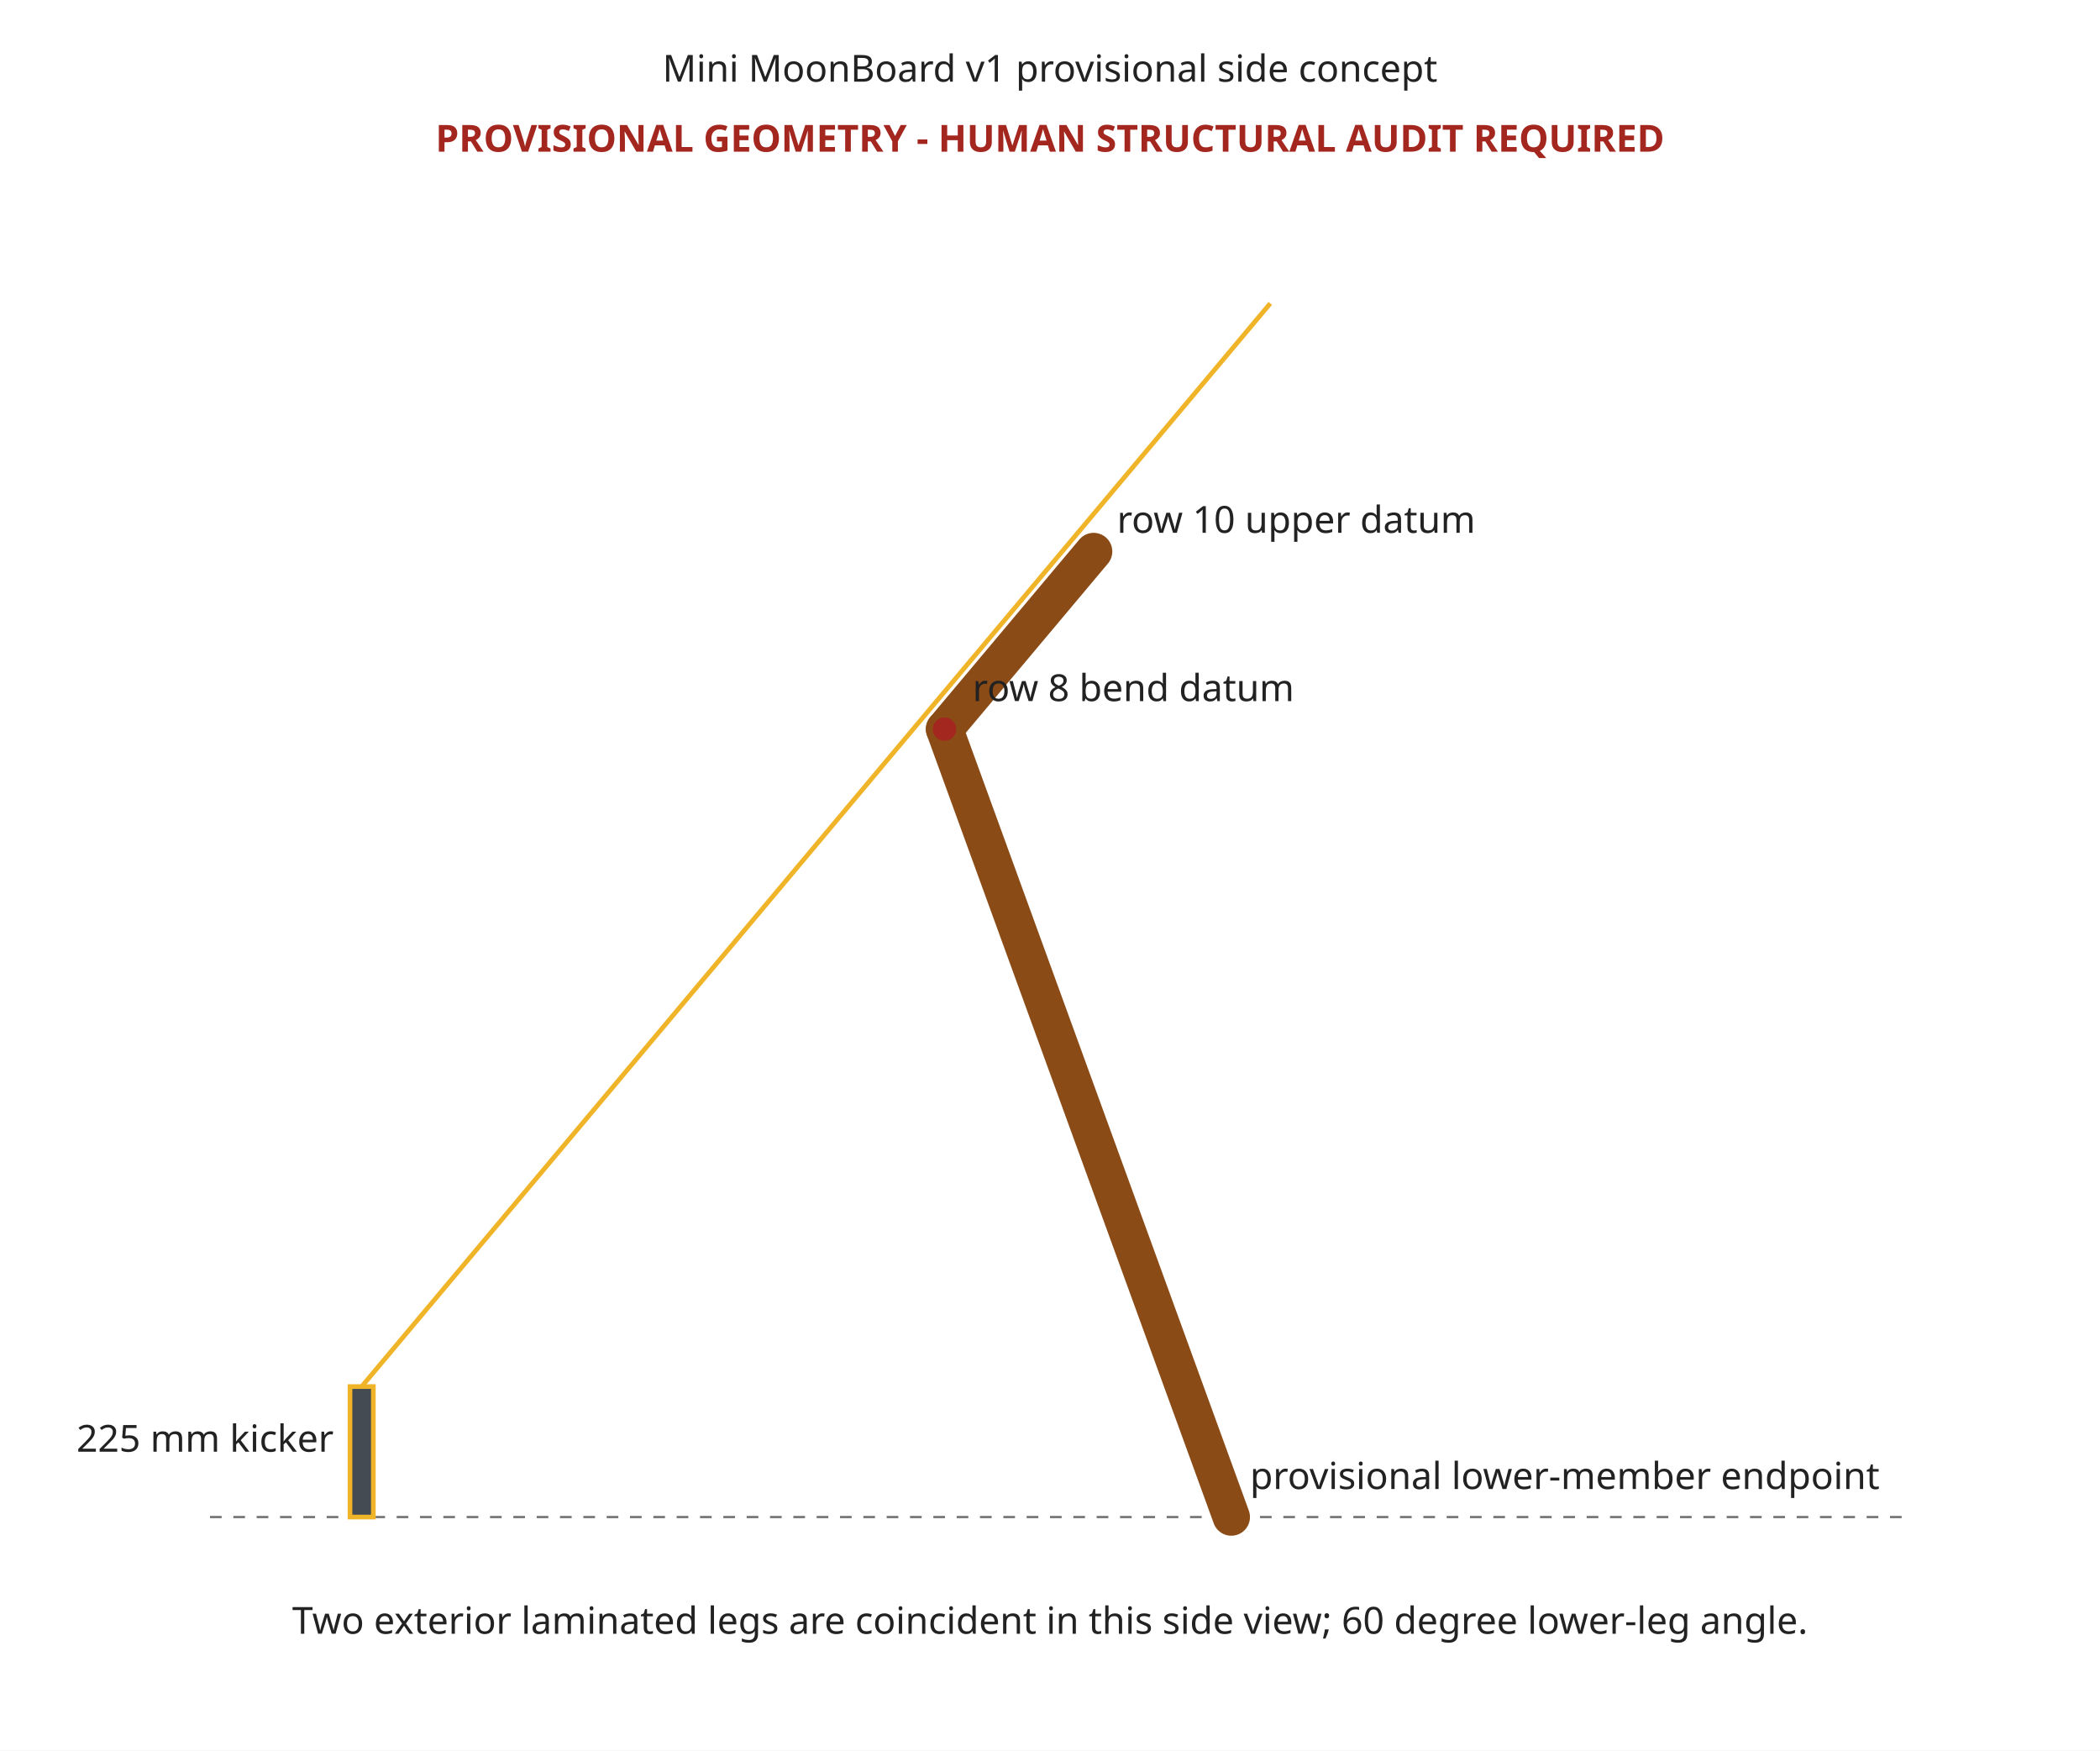
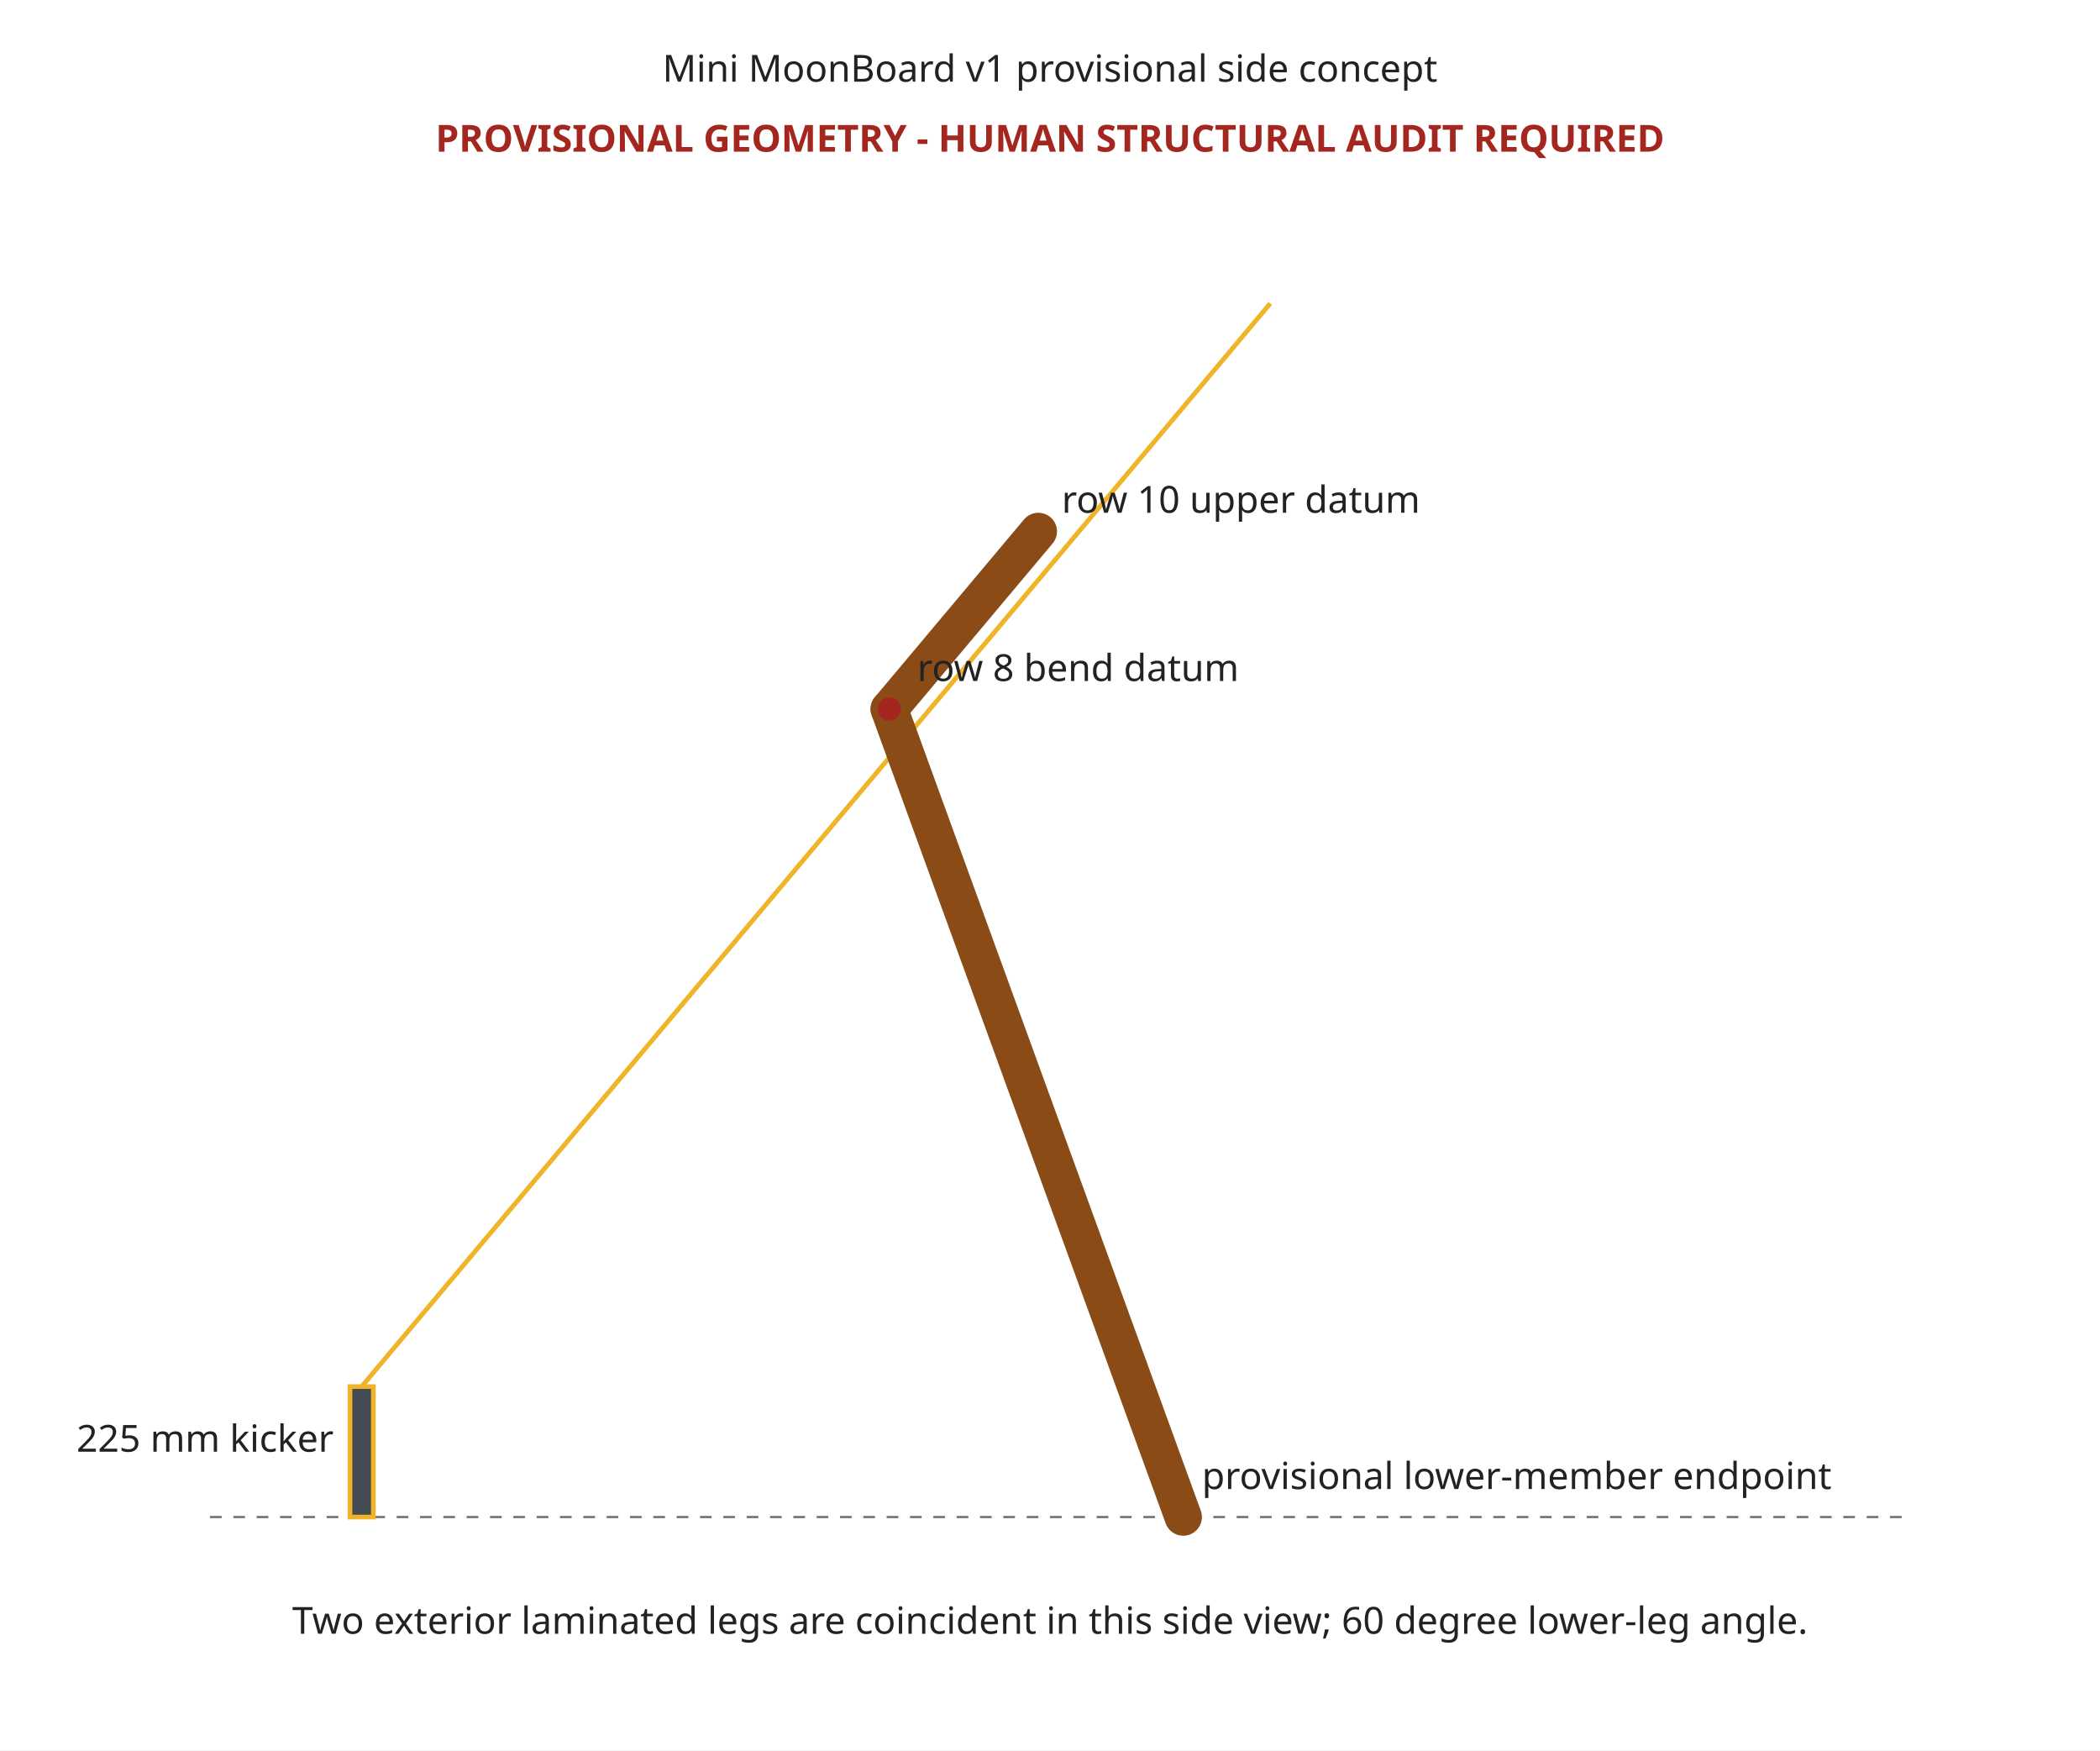
<svg xmlns="http://www.w3.org/2000/svg" width="900" height="750" viewBox="0 0 900 750" data-units="mm">
  <defs>
    <marker id="arrow" markerWidth="8" markerHeight="8" refX="4" refY="4" orient="auto-start-reverse">
      <path d="M 0 0 L 8 4 L 0 8 z" fill="#333" />
    </marker>
  </defs>
  <style>
    .panel { fill: #20252b; stroke: #f0b429; stroke-width: 2; }
    .kicker { fill: #444b53; stroke: #f0b429; stroke-width: 2; }
    .seam { stroke: #aaa; stroke-width: 1.5; }
    .dim { stroke: #333; stroke-width: 1.5; marker-start: url(#arrow); marker-end: url(#arrow); }
    .leg { stroke: #8a4b16; stroke-width: 16; stroke-linecap: round; }
    .datum { fill: #a3261f; }
    .guide { stroke: #777; stroke-width: 1; stroke-dasharray: 5 5; }
    text { fill: #222; font: 16px sans-serif; }
    .on-dark { fill: white; }
    .warning { fill: #a3261f; font-weight: bold; }
  </style>
  <rect width="900" height="750" fill="white" />
  <text x="450" y="35" text-anchor="middle" font-size="24">Mini MoonBoard v1 provisional side concept</text>
  <text class="warning" x="450" y="65" text-anchor="middle">PROVISIONAL GEOMETRY - HUMAN STRUCTURAL AUDIT REQUIRED</text>
  <line class="guide" x1="90" y1="650.0" x2="820" y2="650.0" />
  <rect class="kicker" x="150.0" y="594.1" width="10" height="55.9" />
  <line class="panel" x1="155.0" y1="594.1" x2="544.4" y2="130.0" stroke-width="8" />
-   <line class="leg" x1="527.7" y1="650.0" x2="404.8" y2="312.4" />
-   <line class="leg" x1="404.8" y1="312.4" x2="468.7" y2="236.3" />
-   <circle class="datum" cx="404.8" cy="312.4" r="5" />
-   <text x="416.8" y="300.4">row 8 bend datum</text>
-   <text x="478.7" y="228.3">row 10 upper datum</text>
-   <text x="535.7" y="638.0">provisional lower-member endpoint</text>
+   <line class="leg" x1="507.1" y1="650.0" x2="381.1" y2="303.8" />
+   <line class="leg" x1="381.1" y1="303.8" x2="445.0" y2="227.7" />
+   <circle class="datum" cx="381.1" cy="303.8" r="5" />
+   <text x="393.1" y="291.8">row 8 bend datum</text>
+   <text x="455.0" y="219.7">row 10 upper datum</text>
+   <text x="515.1" y="638.0">provisional lower-member endpoint</text>
  <text x="143.0" y="622.0" text-anchor="end">225 mm kicker</text>
  <text x="450" y="700" text-anchor="middle">Two exterior laminated legs are coincident in this side view; 60 degree lower-leg angle.</text>
</svg>
